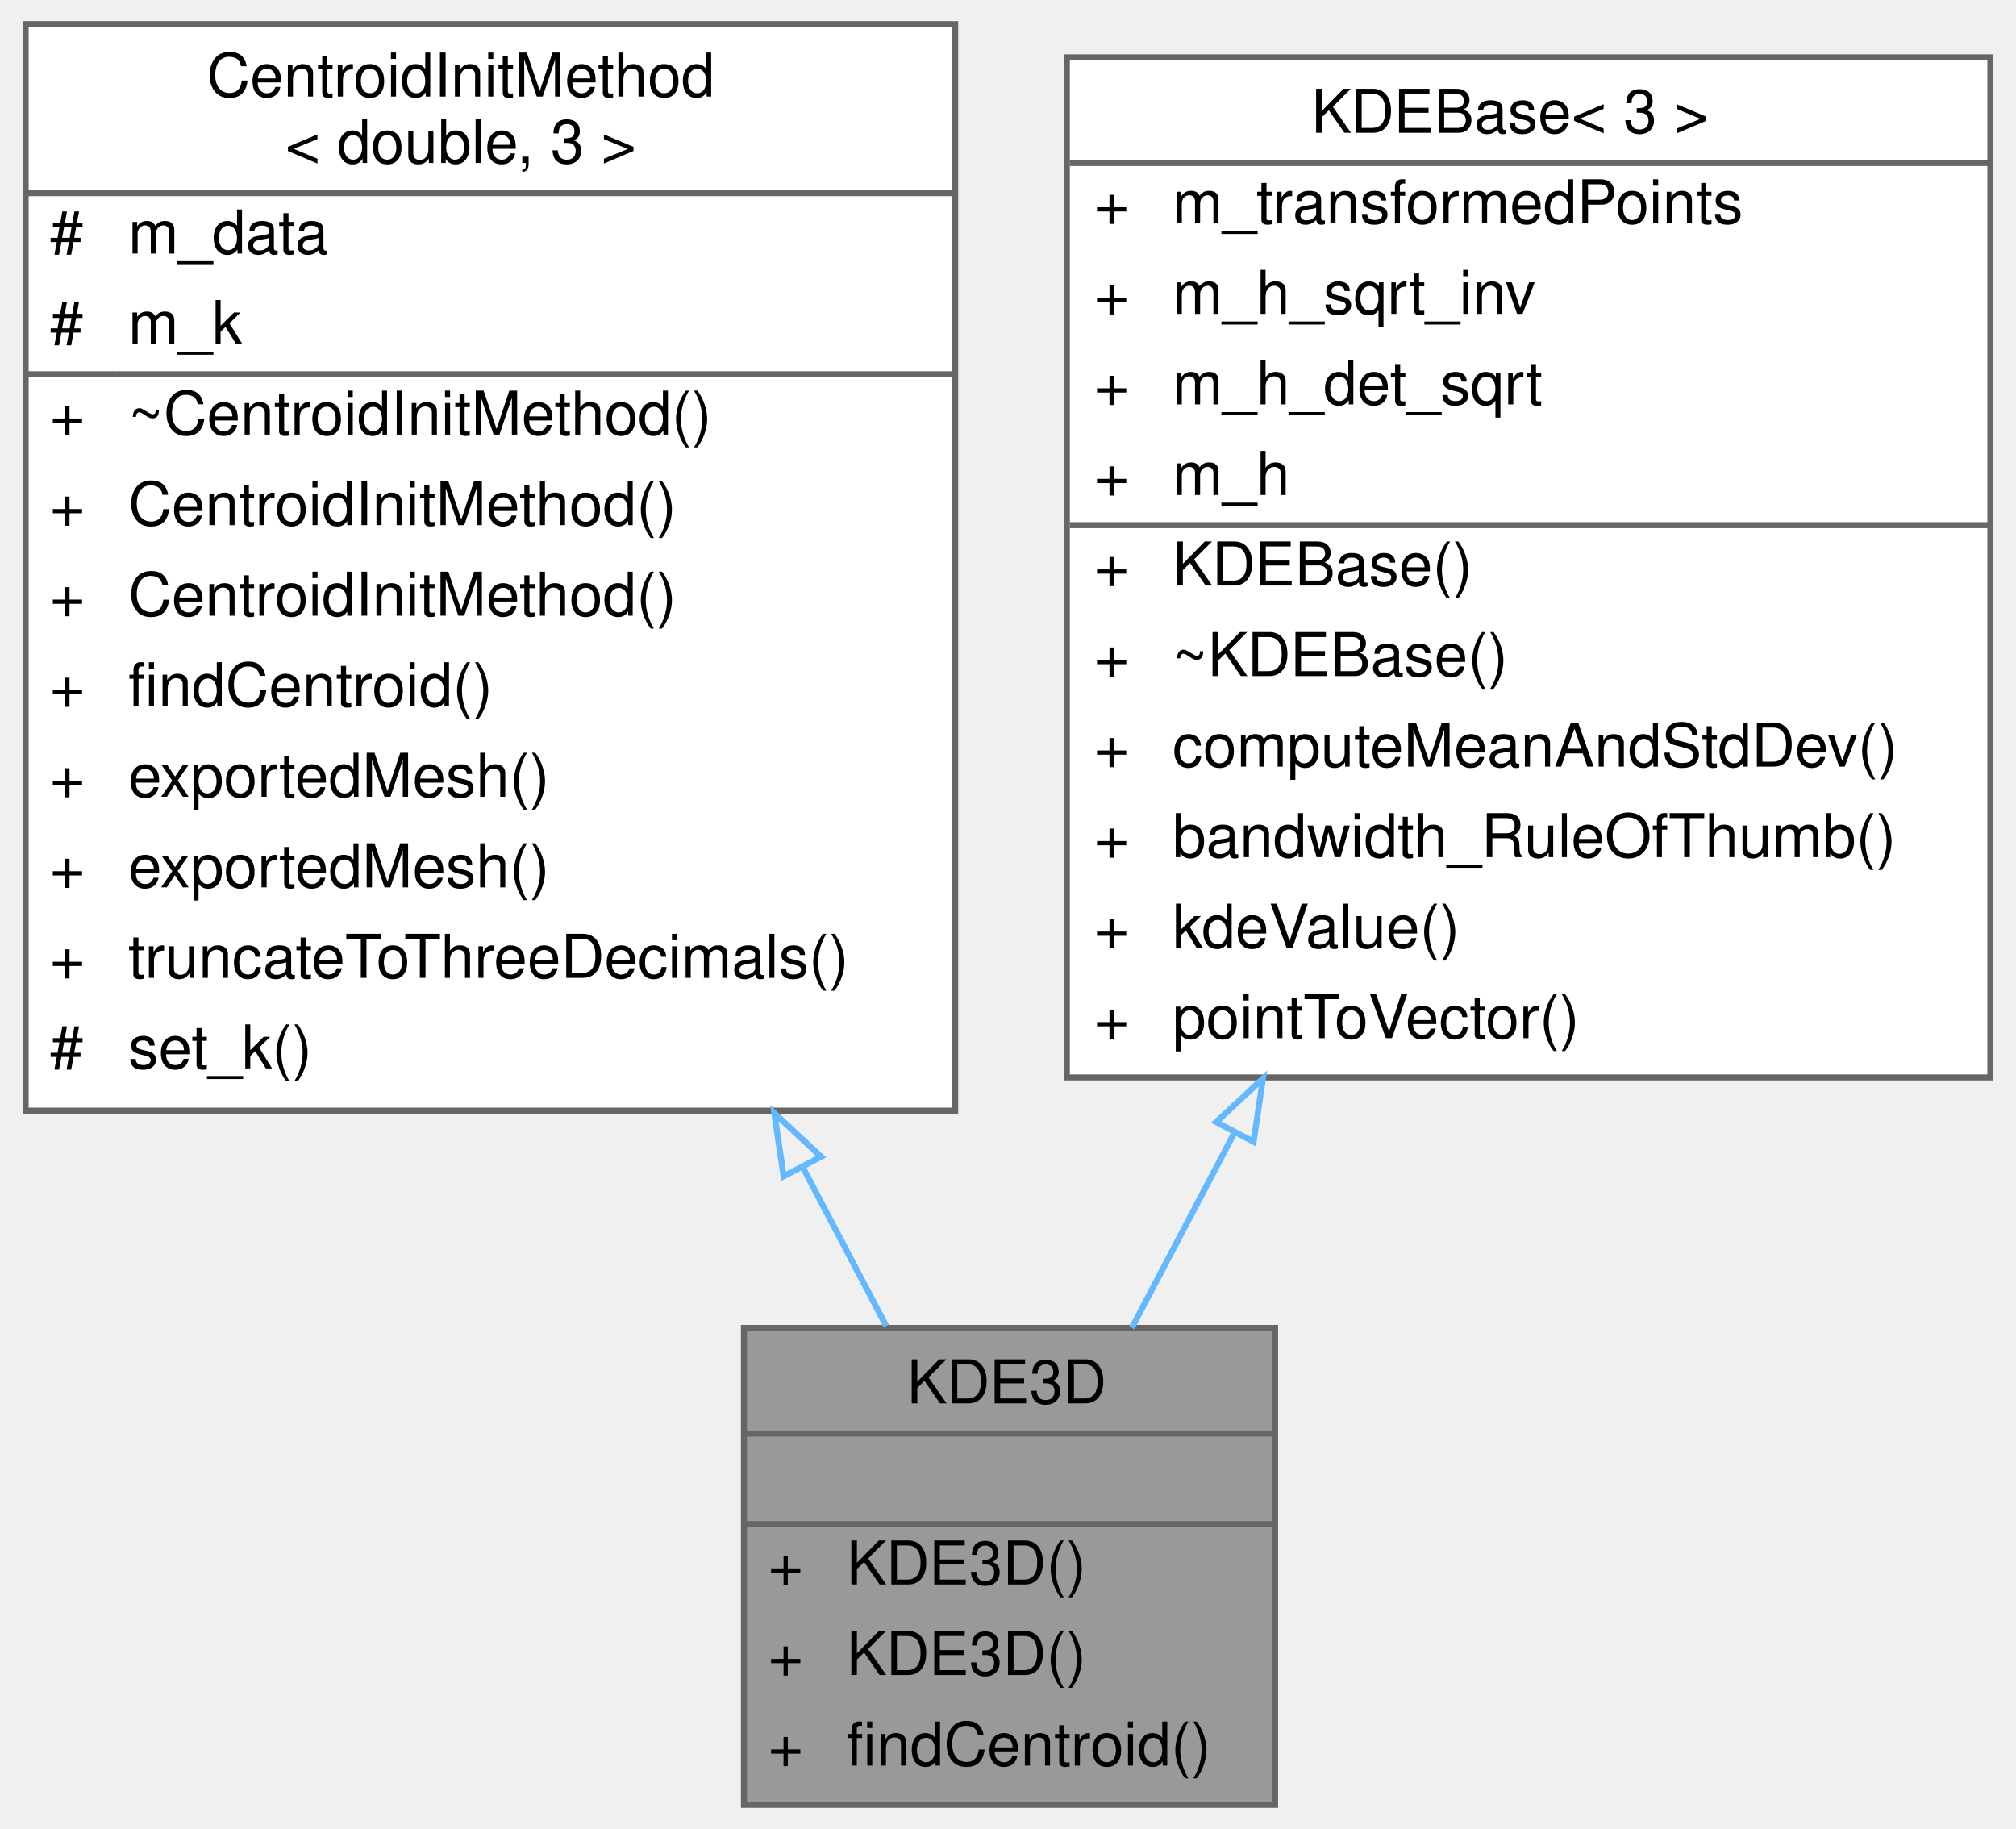
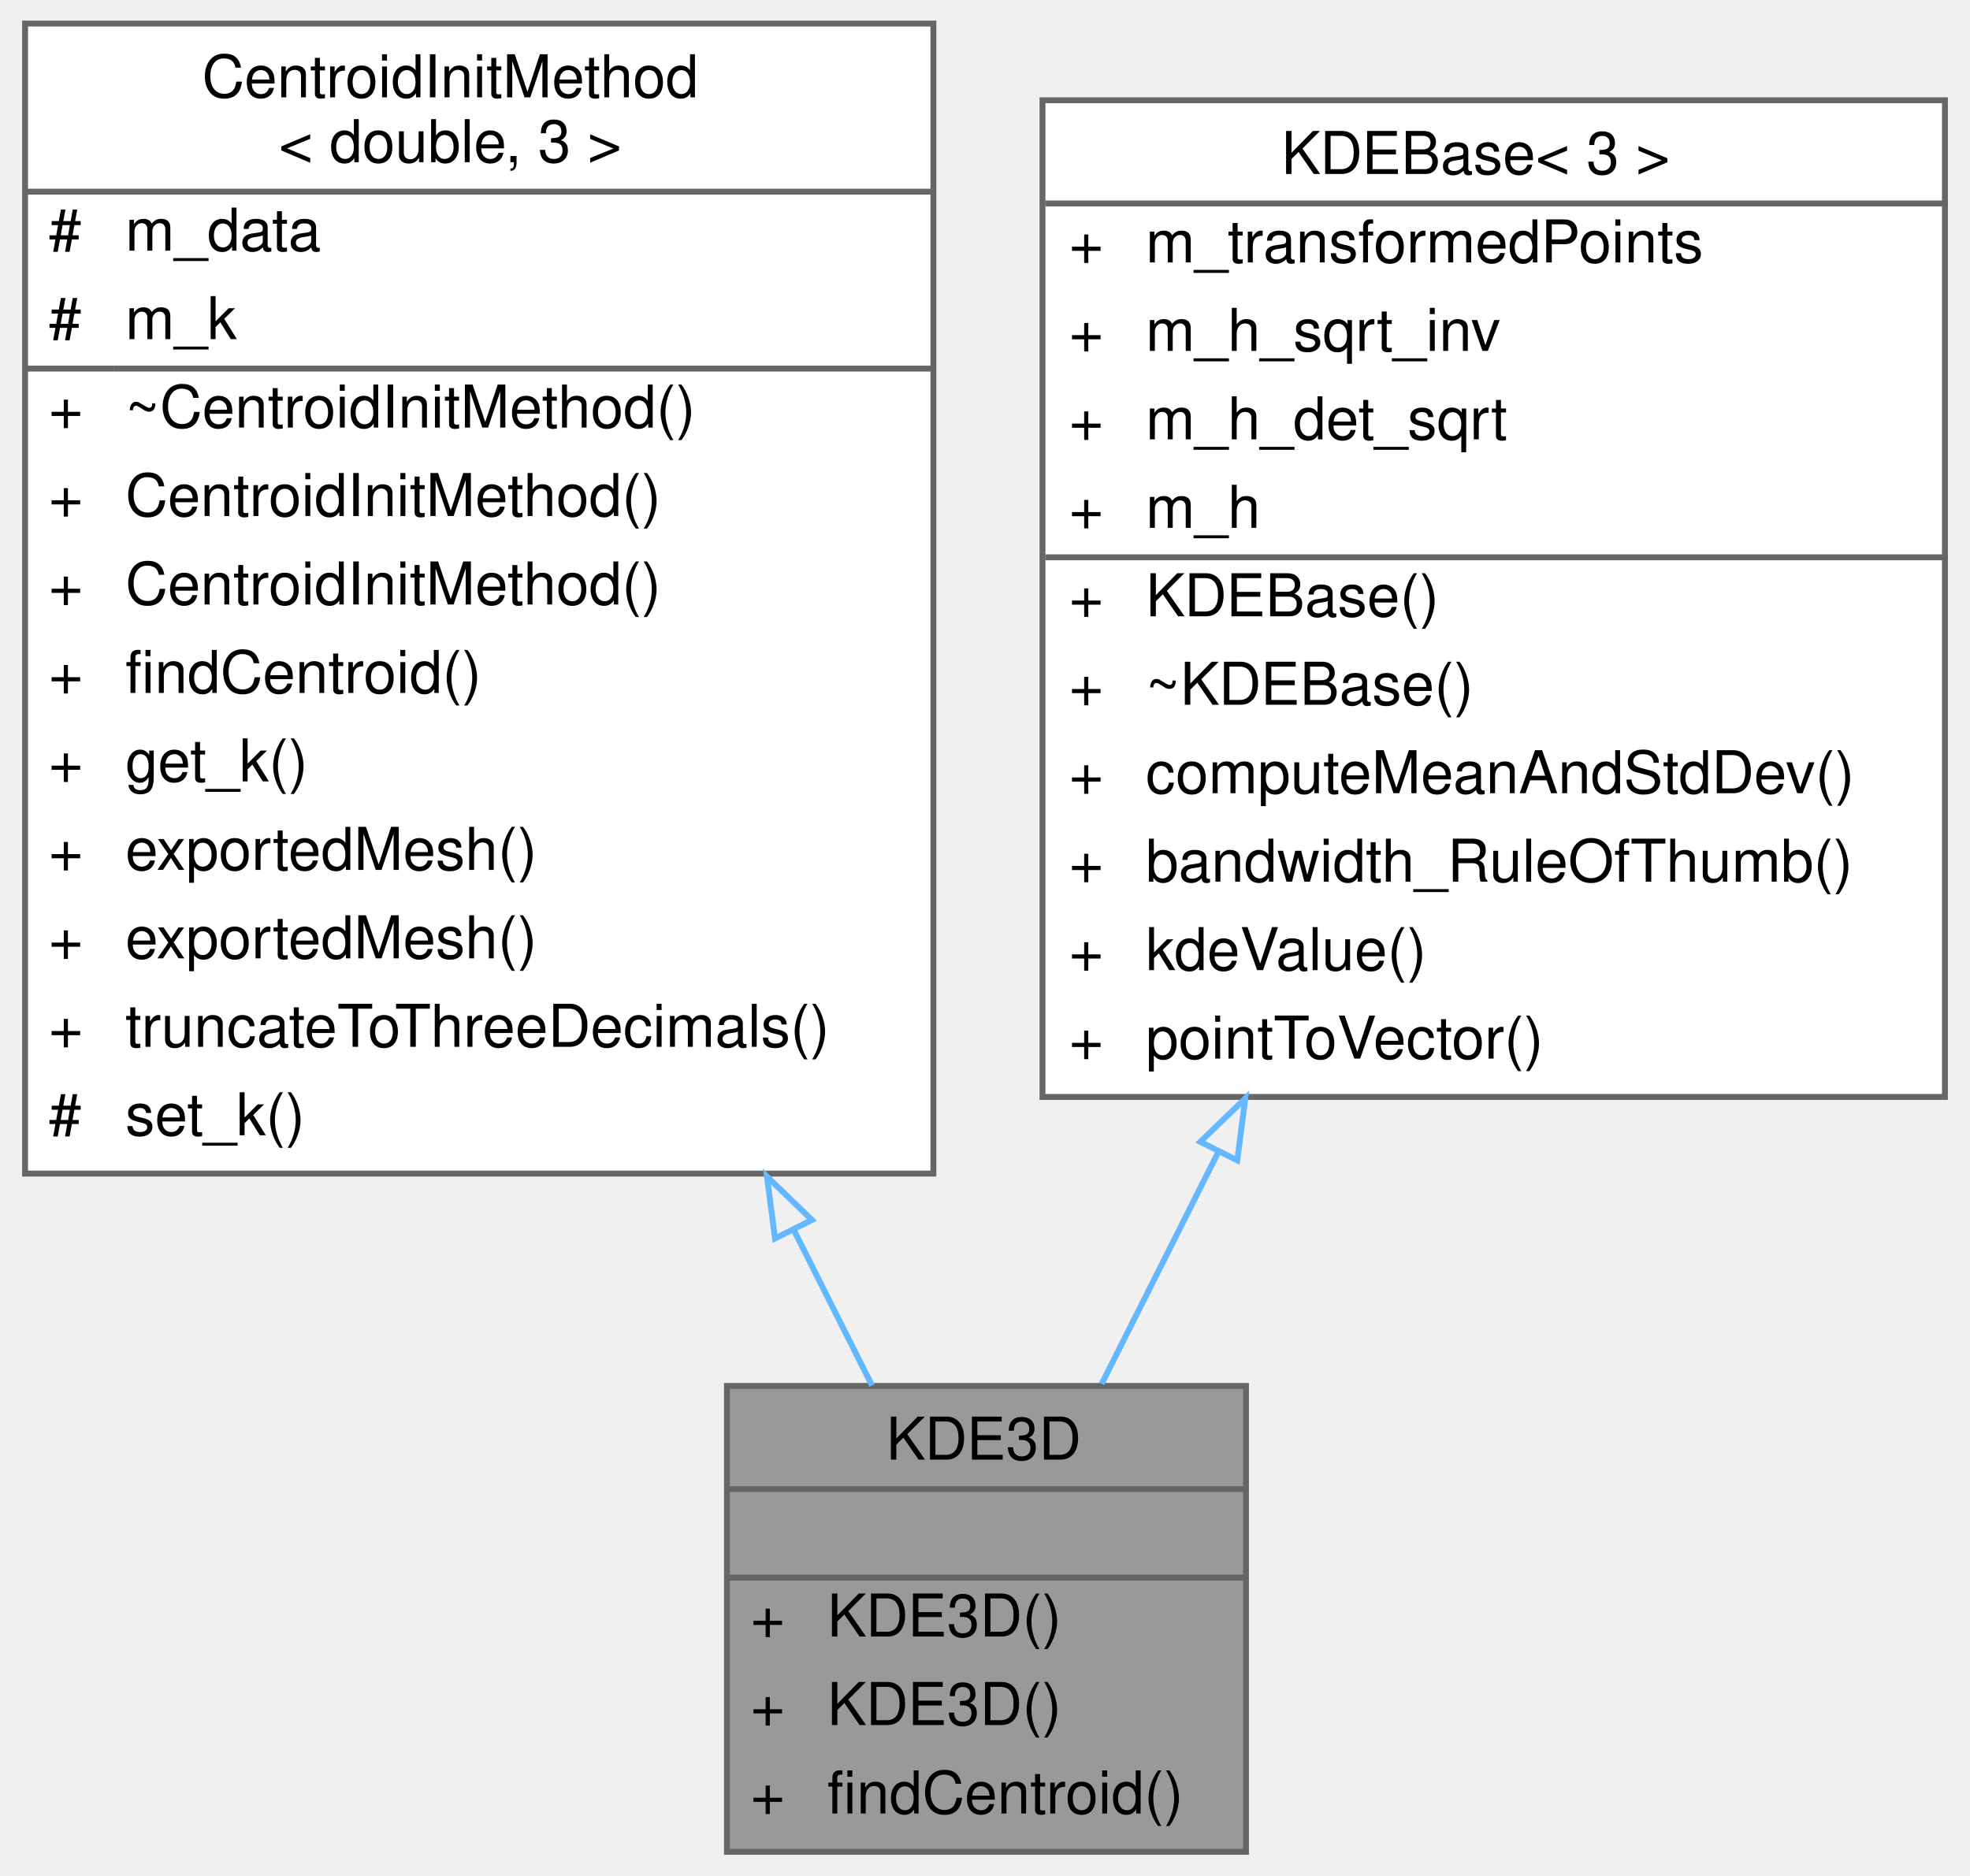
- <svg xmlns="http://www.w3.org/2000/svg" xmlns:xlink="http://www.w3.org/1999/xlink" width="334pt" height="303pt" viewBox="0.00 0.00 333.50 303.00">
-   <g id="graph0" class="graph" transform="scale(1 1) rotate(0) translate(4 299)">
+ <svg xmlns="http://www.w3.org/2000/svg" xmlns:xlink="http://www.w3.org/1999/xlink" width="334pt" height="318pt" viewBox="0.00 0.00 333.50 318.00">
+   <g id="graph0" class="graph" transform="scale(1 1) rotate(0) translate(4 314)">
    <g id="Node000001" class="node">
      <g id="a_Node000001">
        <a xlink:title="Implements Kernel Density Estimation (KDE) for 3D data.">
          <polygon fill="#999999" stroke="transparent" points="207,-79 119,-79 119,0 207,0 207,-79" />
          <text text-anchor="start" x="146" y="-66.5" font-family="Helvetica,sans-Serif" font-size="10.00">KDE3D</text>
          <text text-anchor="start" x="161" y="-51.5" font-family="Helvetica,sans-Serif" font-size="10.00"> </text>
          <text text-anchor="start" x="123" y="-36.5" font-family="Helvetica,sans-Serif" font-size="10.00">+</text>
          <text text-anchor="start" x="136" y="-36.5" font-family="Helvetica,sans-Serif" font-size="10.00">KDE3D()</text>
          <text text-anchor="start" x="123" y="-21.5" font-family="Helvetica,sans-Serif" font-size="10.00">+</text>
          <text text-anchor="start" x="136" y="-21.5" font-family="Helvetica,sans-Serif" font-size="10.00">KDE3D()</text>
          <text text-anchor="start" x="123" y="-6.5" font-family="Helvetica,sans-Serif" font-size="10.00">+</text>
          <text text-anchor="start" x="136" y="-6.5" font-family="Helvetica,sans-Serif" font-size="10.00">findCentroid()</text>
          <polygon fill="#666666" stroke="#666666" points="119,-61.5 119,-61.5 207,-61.5 207,-61.5 119,-61.5" />
          <polygon fill="#666666" stroke="#666666" points="119,-46.5 119,-46.5 207,-46.5 207,-46.5 119,-46.5" />
          <polygon fill="none" stroke="#666666" points="119,0 119,-79 207,-79 207,0 119,0" />
        </a>
      </g>
    </g>
    <g id="Node000002" class="node">
      <g id="a_Node000002">
        <a xlink:href="classCentroidInitMethod.html" target="_top" xlink:title=" ">
-           <polygon fill="white" stroke="transparent" points="154,-295 0,-295 0,-115 154,-115 154,-295" />
-           <text text-anchor="start" x="30" y="-283" font-family="Helvetica,sans-Serif" font-size="10.00">CentroidInitMethod</text>
-           <text text-anchor="start" x="43" y="-272" font-family="Helvetica,sans-Serif" font-size="10.00">&lt; double, 3 &gt;</text>
-           <text text-anchor="start" x="4" y="-257" font-family="Helvetica,sans-Serif" font-size="10.00">#</text>
-           <text text-anchor="start" x="17" y="-257" font-family="Helvetica,sans-Serif" font-size="10.00">m_data</text>
-           <text text-anchor="start" x="4" y="-242" font-family="Helvetica,sans-Serif" font-size="10.00">#</text>
-           <text text-anchor="start" x="17" y="-242" font-family="Helvetica,sans-Serif" font-size="10.00">m_k</text>
-           <text text-anchor="start" x="4" y="-227" font-family="Helvetica,sans-Serif" font-size="10.00">+</text>
-           <text text-anchor="start" x="17" y="-227" font-family="Helvetica,sans-Serif" font-size="10.00">~CentroidInitMethod()</text>
-           <text text-anchor="start" x="4" y="-212" font-family="Helvetica,sans-Serif" font-size="10.00">+</text>
-           <text text-anchor="start" x="17" y="-212" font-family="Helvetica,sans-Serif" font-size="10.00">CentroidInitMethod()</text>
-           <text text-anchor="start" x="4" y="-197" font-family="Helvetica,sans-Serif" font-size="10.00">+</text>
-           <text text-anchor="start" x="17" y="-197" font-family="Helvetica,sans-Serif" font-size="10.00">CentroidInitMethod()</text>
-           <text text-anchor="start" x="4" y="-182" font-family="Helvetica,sans-Serif" font-size="10.00">+</text>
-           <text text-anchor="start" x="17" y="-182" font-family="Helvetica,sans-Serif" font-size="10.00">findCentroid()</text>
-           <text text-anchor="start" x="4" y="-167" font-family="Helvetica,sans-Serif" font-size="10.00">+</text>
-           <text text-anchor="start" x="17" y="-167" font-family="Helvetica,sans-Serif" font-size="10.00">exportedMesh()</text>
-           <text text-anchor="start" x="4" y="-152" font-family="Helvetica,sans-Serif" font-size="10.00">+</text>
-           <text text-anchor="start" x="17" y="-152" font-family="Helvetica,sans-Serif" font-size="10.00">exportedMesh()</text>
-           <text text-anchor="start" x="4" y="-137" font-family="Helvetica,sans-Serif" font-size="10.00">+</text>
-           <text text-anchor="start" x="17" y="-137" font-family="Helvetica,sans-Serif" font-size="10.00">truncateToThreeDecimals()</text>
-           <text text-anchor="start" x="4" y="-122" font-family="Helvetica,sans-Serif" font-size="10.00">#</text>
-           <text text-anchor="start" x="17" y="-122" font-family="Helvetica,sans-Serif" font-size="10.00">set_k()</text>
-           <polygon fill="#666666" stroke="#666666" points="0,-267 0,-267 154,-267 154,-267 0,-267" />
-           <polygon fill="#666666" stroke="#666666" points="0,-237 0,-237 15,-237 15,-237 0,-237" />
-           <polygon fill="#666666" stroke="#666666" points="15,-237 15,-237 154,-237 154,-237 15,-237" />
-           <polygon fill="none" stroke="#666666" points="0,-115 0,-295 154,-295 154,-115 0,-115" />
+           <polygon fill="white" stroke="transparent" points="154,-310 0,-310 0,-115 154,-115 154,-310" />
+           <text text-anchor="start" x="30" y="-297.5" font-family="Helvetica,sans-Serif" font-size="10.00">CentroidInitMethod</text>
+           <text text-anchor="start" x="43" y="-286.5" font-family="Helvetica,sans-Serif" font-size="10.00">&lt; double, 3 &gt;</text>
+           <text text-anchor="start" x="4" y="-271.5" font-family="Helvetica,sans-Serif" font-size="10.00">#</text>
+           <text text-anchor="start" x="17" y="-271.5" font-family="Helvetica,sans-Serif" font-size="10.00">m_data</text>
+           <text text-anchor="start" x="4" y="-256.5" font-family="Helvetica,sans-Serif" font-size="10.00">#</text>
+           <text text-anchor="start" x="17" y="-256.5" font-family="Helvetica,sans-Serif" font-size="10.00">m_k</text>
+           <text text-anchor="start" x="4" y="-241.5" font-family="Helvetica,sans-Serif" font-size="10.00">+</text>
+           <text text-anchor="start" x="17" y="-241.5" font-family="Helvetica,sans-Serif" font-size="10.00">~CentroidInitMethod()</text>
+           <text text-anchor="start" x="4" y="-226.5" font-family="Helvetica,sans-Serif" font-size="10.00">+</text>
+           <text text-anchor="start" x="17" y="-226.5" font-family="Helvetica,sans-Serif" font-size="10.00">CentroidInitMethod()</text>
+           <text text-anchor="start" x="4" y="-211.5" font-family="Helvetica,sans-Serif" font-size="10.00">+</text>
+           <text text-anchor="start" x="17" y="-211.5" font-family="Helvetica,sans-Serif" font-size="10.00">CentroidInitMethod()</text>
+           <text text-anchor="start" x="4" y="-196.5" font-family="Helvetica,sans-Serif" font-size="10.00">+</text>
+           <text text-anchor="start" x="17" y="-196.5" font-family="Helvetica,sans-Serif" font-size="10.00">findCentroid()</text>
+           <text text-anchor="start" x="4" y="-181.5" font-family="Helvetica,sans-Serif" font-size="10.00">+</text>
+           <text text-anchor="start" x="17" y="-181.5" font-family="Helvetica,sans-Serif" font-size="10.00">get_k()</text>
+           <text text-anchor="start" x="4" y="-166.5" font-family="Helvetica,sans-Serif" font-size="10.00">+</text>
+           <text text-anchor="start" x="17" y="-166.5" font-family="Helvetica,sans-Serif" font-size="10.00">exportedMesh()</text>
+           <text text-anchor="start" x="4" y="-151.5" font-family="Helvetica,sans-Serif" font-size="10.00">+</text>
+           <text text-anchor="start" x="17" y="-151.5" font-family="Helvetica,sans-Serif" font-size="10.00">exportedMesh()</text>
+           <text text-anchor="start" x="4" y="-136.5" font-family="Helvetica,sans-Serif" font-size="10.00">+</text>
+           <text text-anchor="start" x="17" y="-136.5" font-family="Helvetica,sans-Serif" font-size="10.00">truncateToThreeDecimals()</text>
+           <text text-anchor="start" x="4" y="-121.5" font-family="Helvetica,sans-Serif" font-size="10.00">#</text>
+           <text text-anchor="start" x="17" y="-121.5" font-family="Helvetica,sans-Serif" font-size="10.00">set_k()</text>
+           <polygon fill="#666666" stroke="#666666" points="0,-281.5 0,-281.5 154,-281.5 154,-281.5 0,-281.5" />
+           <polygon fill="#666666" stroke="#666666" points="0,-251.5 0,-251.5 15,-251.5 15,-251.5 0,-251.5" />
+           <polygon fill="#666666" stroke="#666666" points="15,-251.5 15,-251.5 154,-251.5 154,-251.5 15,-251.5" />
+           <polygon fill="none" stroke="#666666" points="0,-115 0,-310 154,-310 154,-115 0,-115" />
        </a>
      </g>
    </g>
    <g id="edge1_Node000001_Node000002" class="edge">
      <g id="a_edge1_Node000001_Node000002">
        <a xlink:title=" ">
-           <path fill="none" stroke="#63b8ff" d="M128.73,-105.66C133.59,-96.42 138.29,-87.48 142.58,-79.32" />
-           <polygon fill="none" stroke="#63b8ff" points="125.58,-104.12 124.03,-114.6 131.78,-107.37 125.58,-104.12" />
+           <path fill="none" stroke="#63b8ff" d="M130.31,-105.49C135,-96.18 139.51,-87.21 143.6,-79.07" />
+           <polygon fill="none" stroke="#63b8ff" points="127.15,-104 125.78,-114.51 133.4,-107.15 127.15,-104" />
        </a>
      </g>
    </g>
    <g id="Node000003" class="node">
      <g id="a_Node000003">
        <a xlink:href="classKDEBase.html" target="_top" xlink:title=" ">
-           <polygon fill="white" stroke="transparent" points="325.5,-289.5 172.5,-289.5 172.5,-120.5 325.5,-120.5 325.5,-289.5" />
-           <text text-anchor="start" x="213" y="-277" font-family="Helvetica,sans-Serif" font-size="10.00">KDEBase&lt; 3 &gt;</text>
-           <text text-anchor="start" x="177" y="-262" font-family="Helvetica,sans-Serif" font-size="10.00">+</text>
-           <text text-anchor="start" x="190" y="-262" font-family="Helvetica,sans-Serif" font-size="10.00">m_transformedPoints</text>
-           <text text-anchor="start" x="177" y="-247" font-family="Helvetica,sans-Serif" font-size="10.00">+</text>
-           <text text-anchor="start" x="190" y="-247" font-family="Helvetica,sans-Serif" font-size="10.00">m_h_sqrt_inv</text>
-           <text text-anchor="start" x="177" y="-232" font-family="Helvetica,sans-Serif" font-size="10.00">+</text>
-           <text text-anchor="start" x="190" y="-232" font-family="Helvetica,sans-Serif" font-size="10.00">m_h_det_sqrt</text>
-           <text text-anchor="start" x="177" y="-217" font-family="Helvetica,sans-Serif" font-size="10.00">+</text>
-           <text text-anchor="start" x="190" y="-217" font-family="Helvetica,sans-Serif" font-size="10.00">m_h</text>
-           <text text-anchor="start" x="177" y="-202" font-family="Helvetica,sans-Serif" font-size="10.00">+</text>
-           <text text-anchor="start" x="190" y="-202" font-family="Helvetica,sans-Serif" font-size="10.00">KDEBase()</text>
-           <text text-anchor="start" x="177" y="-187" font-family="Helvetica,sans-Serif" font-size="10.00">+</text>
-           <text text-anchor="start" x="190" y="-187" font-family="Helvetica,sans-Serif" font-size="10.00">~KDEBase()</text>
-           <text text-anchor="start" x="177" y="-172" font-family="Helvetica,sans-Serif" font-size="10.00">+</text>
-           <text text-anchor="start" x="190" y="-172" font-family="Helvetica,sans-Serif" font-size="10.00">computeMeanAndStdDev()</text>
-           <text text-anchor="start" x="177" y="-157" font-family="Helvetica,sans-Serif" font-size="10.00">+</text>
-           <text text-anchor="start" x="190" y="-157" font-family="Helvetica,sans-Serif" font-size="10.00">bandwidth_RuleOfThumb()</text>
-           <text text-anchor="start" x="177" y="-142" font-family="Helvetica,sans-Serif" font-size="10.00">+</text>
-           <text text-anchor="start" x="190" y="-142" font-family="Helvetica,sans-Serif" font-size="10.00">kdeValue()</text>
-           <text text-anchor="start" x="177" y="-127" font-family="Helvetica,sans-Serif" font-size="10.00">+</text>
-           <text text-anchor="start" x="190" y="-127" font-family="Helvetica,sans-Serif" font-size="10.00">pointToVector()</text>
-           <polygon fill="#666666" stroke="#666666" points="173,-272 173,-272 326,-272 326,-272 173,-272" />
-           <polygon fill="#666666" stroke="#666666" points="173,-212 173,-212 188,-212 188,-212 173,-212" />
-           <polygon fill="#666666" stroke="#666666" points="188,-212 188,-212 326,-212 326,-212 188,-212" />
-           <polygon fill="none" stroke="#666666" points="172.5,-120.5 172.5,-289.5 325.5,-289.5 325.5,-120.5 172.5,-120.5" />
+           <polygon fill="white" stroke="transparent" points="325.5,-297 172.5,-297 172.5,-128 325.5,-128 325.5,-297" />
+           <text text-anchor="start" x="213" y="-284.5" font-family="Helvetica,sans-Serif" font-size="10.00">KDEBase&lt; 3 &gt;</text>
+           <text text-anchor="start" x="177" y="-269.5" font-family="Helvetica,sans-Serif" font-size="10.00">+</text>
+           <text text-anchor="start" x="190" y="-269.5" font-family="Helvetica,sans-Serif" font-size="10.00">m_transformedPoints</text>
+           <text text-anchor="start" x="177" y="-254.5" font-family="Helvetica,sans-Serif" font-size="10.00">+</text>
+           <text text-anchor="start" x="190" y="-254.5" font-family="Helvetica,sans-Serif" font-size="10.00">m_h_sqrt_inv</text>
+           <text text-anchor="start" x="177" y="-239.5" font-family="Helvetica,sans-Serif" font-size="10.00">+</text>
+           <text text-anchor="start" x="190" y="-239.5" font-family="Helvetica,sans-Serif" font-size="10.00">m_h_det_sqrt</text>
+           <text text-anchor="start" x="177" y="-224.5" font-family="Helvetica,sans-Serif" font-size="10.00">+</text>
+           <text text-anchor="start" x="190" y="-224.5" font-family="Helvetica,sans-Serif" font-size="10.00">m_h</text>
+           <text text-anchor="start" x="177" y="-209.5" font-family="Helvetica,sans-Serif" font-size="10.00">+</text>
+           <text text-anchor="start" x="190" y="-209.5" font-family="Helvetica,sans-Serif" font-size="10.00">KDEBase()</text>
+           <text text-anchor="start" x="177" y="-194.5" font-family="Helvetica,sans-Serif" font-size="10.00">+</text>
+           <text text-anchor="start" x="190" y="-194.5" font-family="Helvetica,sans-Serif" font-size="10.00">~KDEBase()</text>
+           <text text-anchor="start" x="177" y="-179.5" font-family="Helvetica,sans-Serif" font-size="10.00">+</text>
+           <text text-anchor="start" x="190" y="-179.5" font-family="Helvetica,sans-Serif" font-size="10.00">computeMeanAndStdDev()</text>
+           <text text-anchor="start" x="177" y="-164.5" font-family="Helvetica,sans-Serif" font-size="10.00">+</text>
+           <text text-anchor="start" x="190" y="-164.5" font-family="Helvetica,sans-Serif" font-size="10.00">bandwidth_RuleOfThumb()</text>
+           <text text-anchor="start" x="177" y="-149.5" font-family="Helvetica,sans-Serif" font-size="10.00">+</text>
+           <text text-anchor="start" x="190" y="-149.5" font-family="Helvetica,sans-Serif" font-size="10.00">kdeValue()</text>
+           <text text-anchor="start" x="177" y="-134.5" font-family="Helvetica,sans-Serif" font-size="10.00">+</text>
+           <text text-anchor="start" x="190" y="-134.5" font-family="Helvetica,sans-Serif" font-size="10.00">pointToVector()</text>
+           <polygon fill="#666666" stroke="#666666" points="173,-279.5 173,-279.5 326,-279.5 326,-279.5 173,-279.5" />
+           <polygon fill="#666666" stroke="#666666" points="173,-219.5 173,-219.5 188,-219.5 188,-219.5 173,-219.5" />
+           <polygon fill="#666666" stroke="#666666" points="188,-219.5 188,-219.5 326,-219.5 326,-219.5 188,-219.5" />
+           <polygon fill="none" stroke="#666666" points="172.5,-128 172.5,-297 325.5,-297 325.5,-128 172.5,-128" />
        </a>
      </g>
    </g>
    <g id="edge2_Node000001_Node000003" class="edge">
      <g id="a_edge2_Node000001_Node000003">
        <a xlink:title=" ">
-           <path fill="none" stroke="#63b8ff" d="M200.19,-111.21C194.24,-99.9 188.44,-88.87 183.26,-79.01" />
-           <polygon fill="none" stroke="#63b8ff" points="197.24,-113.11 204.99,-120.33 203.43,-109.85 197.24,-113.11" />
+           <path fill="none" stroke="#63b8ff" d="M202.3,-118.64C195.34,-104.8 188.51,-91.22 182.54,-79.36" />
+           <polygon fill="none" stroke="#63b8ff" points="199.26,-120.39 206.88,-127.75 205.52,-117.25 199.26,-120.39" />
        </a>
      </g>
    </g>
  </g>
</svg>
